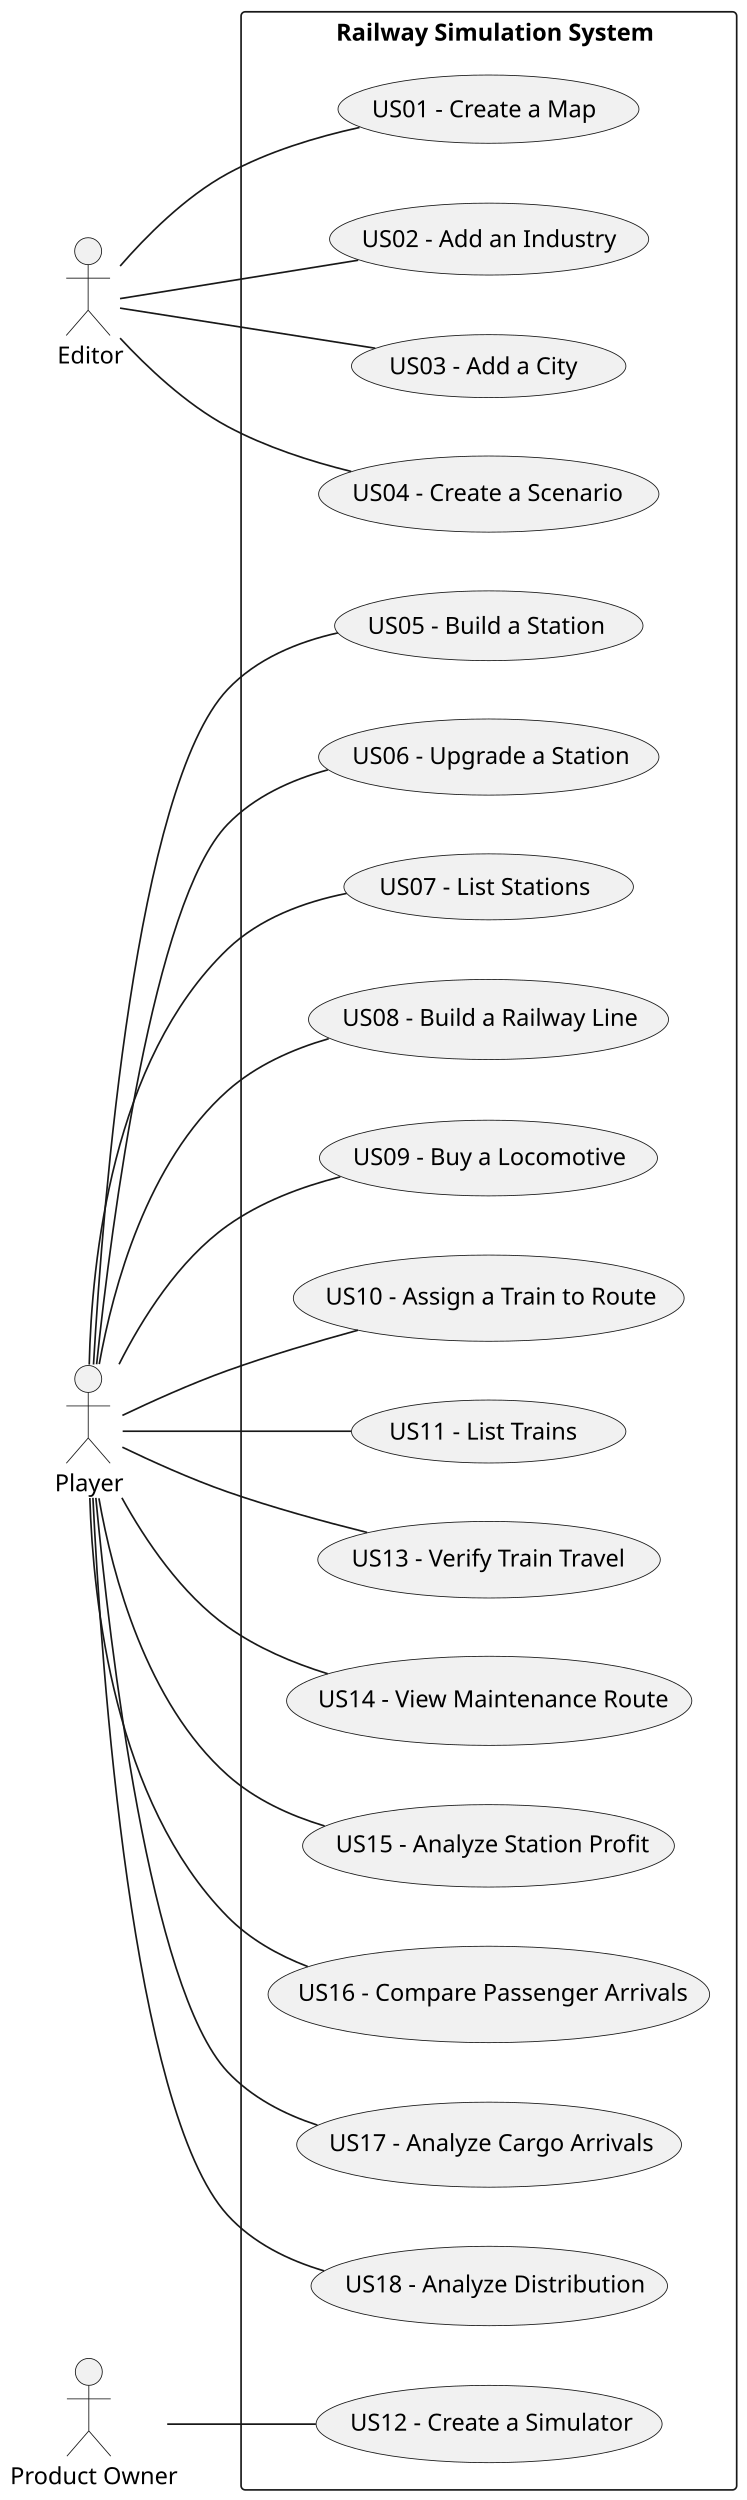
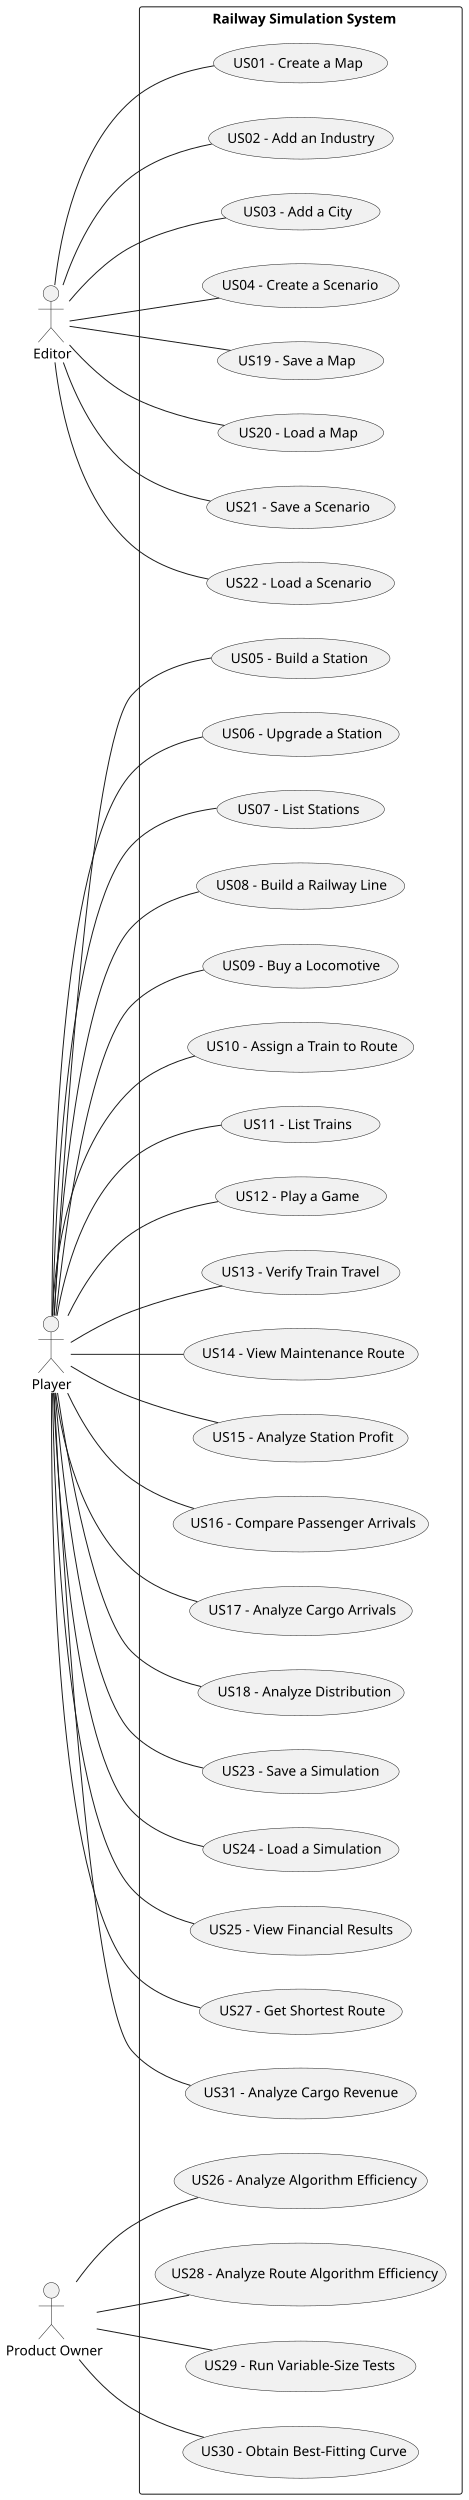
- <svg xmlns="http://www.w3.org/2000/svg" contentStyleType="text/css" height="1483px" preserveAspectRatio="none" style="width:443px;height:1483px;background:#FFFFFF;" version="1.1" viewBox="0 0 443 1483" width="443px" zoomAndPan="magnify">
+ <svg xmlns="http://www.w3.org/2000/svg" contentStyleType="text/css" height="2564px" preserveAspectRatio="none" style="width:480px;height:2564px;background:#FFFFFF;" version="1.1" viewBox="0 0 480 2564" width="480px" zoomAndPan="magnify">
  <defs />
  <g>
    <g id="cluster_Railway Simulation System">
-       <rect fill="none" height="1470" rx="2.5" ry="2.5" style="stroke:#181818;stroke-width:1.0;" width="294" x="143" y="7" />
-       <text fill="#000000" font-family="sans-serif" font-size="14" font-weight="bold" lengthAdjust="spacing" textLength="181.282" x="199.359" y="24.107">Railway Simulation System</text>
+       <rect fill="none" height="2551" rx="2.5" ry="2.5" style="stroke:#181818;stroke-width:1.0;" width="331" x="143" y="7" />
+       <text fill="#000000" font-family="sans-serif" font-size="14" font-weight="bold" lengthAdjust="spacing" textLength="181.282" x="217.859" y="24.107">Railway Simulation System</text>
    </g>
    <g id="elem_US01 - Create a Map">
-       <ellipse cx="289.765" cy="64.753" fill="#F1F1F1" rx="89.265" ry="20.253" style="stroke:#181818;stroke-width:0.5;" />
-       <text fill="#000000" font-family="sans-serif" font-size="14" lengthAdjust="spacing" textLength="132.282" x="220.624" y="69.557">US01 - Create a Map</text>
+       <ellipse cx="308.265" cy="64.753" fill="#F1F1F1" rx="89.265" ry="20.253" style="stroke:#181818;stroke-width:0.5;" />
+       <text fill="#000000" font-family="sans-serif" font-size="14" lengthAdjust="spacing" textLength="132.282" x="239.124" y="69.557">US01 - Create a Map</text>
    </g>
    <g id="elem_US02 - Add an Industry">
-       <ellipse cx="290.158" cy="141.832" fill="#F1F1F1" rx="94.658" ry="21.332" style="stroke:#181818;stroke-width:0.5;" />
-       <text fill="#000000" font-family="sans-serif" font-size="14" lengthAdjust="spacing" textLength="145.523" x="214.582" y="146.581">US02 - Add an Industry</text>
+       <ellipse cx="308.658" cy="141.832" fill="#F1F1F1" rx="94.658" ry="21.332" style="stroke:#181818;stroke-width:0.5;" />
+       <text fill="#000000" font-family="sans-serif" font-size="14" lengthAdjust="spacing" textLength="145.523" x="233.082" y="146.581">US02 - Add an Industry</text>
    </g>
    <g id="elem_US03 - Add a City">
-       <ellipse cx="289.89" cy="217.178" fill="#F1F1F1" rx="81.39" ry="18.678" style="stroke:#181818;stroke-width:0.5;" />
-       <text fill="#000000" font-family="sans-serif" font-size="14" lengthAdjust="spacing" textLength="112.048" x="230.866" y="221.982">US03 - Add a City</text>
+       <ellipse cx="308.39" cy="217.178" fill="#F1F1F1" rx="81.39" ry="18.678" style="stroke:#181818;stroke-width:0.5;" />
+       <text fill="#000000" font-family="sans-serif" font-size="14" lengthAdjust="spacing" textLength="112.048" x="249.366" y="221.982">US03 - Add a City</text>
    </g>
    <g id="elem_US04 - Create a Scenario">
-       <ellipse cx="289.94" cy="293.088" fill="#F1F1F1" rx="100.94" ry="22.588" style="stroke:#181818;stroke-width:0.5;" />
-       <text fill="#000000" font-family="sans-serif" font-size="14" lengthAdjust="spacing" textLength="160.303" x="208.957" y="297.193">US04 - Create a Scenario</text>
+       <ellipse cx="308.44" cy="293.088" fill="#F1F1F1" rx="100.94" ry="22.588" style="stroke:#181818;stroke-width:0.5;" />
+       <text fill="#000000" font-family="sans-serif" font-size="14" lengthAdjust="spacing" textLength="160.303" x="227.457" y="297.193">US04 - Create a Scenario</text>
+     </g>
+     <g id="elem_US19 - Save a Map">
+       <ellipse cx="308.269" cy="369.954" fill="#F1F1F1" rx="85.269" ry="19.454" style="stroke:#181818;stroke-width:0.5;" />
+       <text fill="#000000" font-family="sans-serif" font-size="14" lengthAdjust="spacing" textLength="122.172" x="244.183" y="374.757">US19 - Save a Map</text>
+     </g>
+     <g id="elem_US20 - Load a Map">
+       <ellipse cx="308.471" cy="443.894" fill="#F1F1F1" rx="84.971" ry="19.394" style="stroke:#181818;stroke-width:0.5;" />
+       <text fill="#000000" font-family="sans-serif" font-size="14" lengthAdjust="spacing" textLength="121.406" x="244.768" y="448.698">US20 - Load a Map</text>
+     </g>
+     <g id="elem_US21 - Save a Scenario">
+       <ellipse cx="308.608" cy="520.222" fill="#F1F1F1" rx="96.609" ry="21.722" style="stroke:#181818;stroke-width:0.5;" />
+       <text fill="#000000" font-family="sans-serif" font-size="14" lengthAdjust="spacing" textLength="150.192" x="231.353" y="524.771">US21 - Save a Scenario</text>
+     </g>
+     <g id="elem_US22 - Load a Scenario">
+       <ellipse cx="308.286" cy="598.157" fill="#F1F1F1" rx="96.286" ry="21.657" style="stroke:#181818;stroke-width:0.5;" />
+       <text fill="#000000" font-family="sans-serif" font-size="14" lengthAdjust="spacing" textLength="149.427" x="231.309" y="602.739">US22 - Load a Scenario</text>
    </g>
    <g id="elem_US05 - Build a Station">
-       <ellipse cx="289.969" cy="371.194" fill="#F1F1F1" rx="91.469" ry="20.694" style="stroke:#181818;stroke-width:0.5;" />
-       <text fill="#000000" font-family="sans-serif" font-size="14" lengthAdjust="spacing" textLength="137.744" x="218.097" y="375.998">US05 - Build a Station</text>
+       <ellipse cx="308.469" cy="675.194" fill="#F1F1F1" rx="91.469" ry="20.694" style="stroke:#181818;stroke-width:0.5;" />
+       <text fill="#000000" font-family="sans-serif" font-size="14" lengthAdjust="spacing" textLength="137.744" x="236.597" y="679.998">US05 - Build a Station</text>
    </g>
    <g id="elem_US06 - Upgrade a Station">
-       <ellipse cx="289.946" cy="449.089" fill="#F1F1F1" rx="100.946" ry="22.589" style="stroke:#181818;stroke-width:0.5;" />
-       <text fill="#000000" font-family="sans-serif" font-size="14" lengthAdjust="spacing" textLength="160.316" x="208.958" y="453.193">US06 - Upgrade a Station</text>
+       <ellipse cx="308.446" cy="753.089" fill="#F1F1F1" rx="100.946" ry="22.589" style="stroke:#181818;stroke-width:0.5;" />
+       <text fill="#000000" font-family="sans-serif" font-size="14" lengthAdjust="spacing" textLength="160.316" x="227.458" y="757.193">US06 - Upgrade a Station</text>
    </g>
    <g id="elem_US07 - List Stations">
-       <ellipse cx="289.875" cy="526.075" fill="#F1F1F1" rx="85.875" ry="19.575" style="stroke:#181818;stroke-width:0.5;" />
-       <text fill="#000000" font-family="sans-serif" font-size="14" lengthAdjust="spacing" textLength="123.724" x="225.013" y="530.879">US07 - List Stations</text>
+       <ellipse cx="308.375" cy="830.075" fill="#F1F1F1" rx="85.875" ry="19.575" style="stroke:#181818;stroke-width:0.5;" />
+       <text fill="#000000" font-family="sans-serif" font-size="14" lengthAdjust="spacing" textLength="123.724" x="243.513" y="834.879">US07 - List Stations</text>
    </g>
    <g id="elem_US08 - Build a Railway Line">
-       <ellipse cx="289.791" cy="604.758" fill="#F1F1F1" rx="106.791" ry="23.758" style="stroke:#181818;stroke-width:0.5;" />
-       <text fill="#000000" font-family="sans-serif" font-size="14" lengthAdjust="spacing" textLength="173.53" x="203.026" y="608.555">US08 - Build a Railway Line</text>
+       <ellipse cx="308.291" cy="908.758" fill="#F1F1F1" rx="106.791" ry="23.758" style="stroke:#181818;stroke-width:0.5;" />
+       <text fill="#000000" font-family="sans-serif" font-size="14" lengthAdjust="spacing" textLength="173.53" x="221.526" y="912.555">US08 - Build a Railway Line</text>
    </g>
    <g id="elem_US09 - Buy a Locomotive">
-       <ellipse cx="289.763" cy="686.953" fill="#F1F1F1" rx="100.263" ry="22.453" style="stroke:#181818;stroke-width:0.5;" />
-       <text fill="#000000" font-family="sans-serif" font-size="14" lengthAdjust="spacing" textLength="158.744" x="209.363" y="691.127">US09 - Buy a Locomotive</text>
+       <ellipse cx="308.263" cy="990.953" fill="#F1F1F1" rx="100.263" ry="22.453" style="stroke:#181818;stroke-width:0.5;" />
+       <text fill="#000000" font-family="sans-serif" font-size="14" lengthAdjust="spacing" textLength="158.744" x="227.863" y="995.127">US09 - Buy a Locomotive</text>
    </g>
    <g id="elem_US10 - Assign a Train to Route">
-       <ellipse cx="289.921" cy="770.084" fill="#F1F1F1" rx="115.921" ry="25.584" style="stroke:#181818;stroke-width:0.5;" />
-       <text fill="#000000" font-family="sans-serif" font-size="14" lengthAdjust="spacing" textLength="193.758" x="193.042" y="773.881">US10 - Assign a Train to Route</text>
+       <ellipse cx="308.421" cy="1074.084" fill="#F1F1F1" rx="115.921" ry="25.584" style="stroke:#181818;stroke-width:0.5;" />
+       <text fill="#000000" font-family="sans-serif" font-size="14" lengthAdjust="spacing" textLength="193.758" x="211.542" y="1077.881">US10 - Assign a Train to Route</text>
    </g>
    <g id="elem_US11 - List Trains">
-       <ellipse cx="289.885" cy="849.177" fill="#F1F1F1" rx="81.385" ry="18.677" style="stroke:#181818;stroke-width:0.5;" />
-       <text fill="#000000" font-family="sans-serif" font-size="14" lengthAdjust="spacing" textLength="112.034" x="230.868" y="853.981">US11 - List Trains</text>
+       <ellipse cx="308.385" cy="1153.177" fill="#F1F1F1" rx="81.385" ry="18.677" style="stroke:#181818;stroke-width:0.5;" />
+       <text fill="#000000" font-family="sans-serif" font-size="14" lengthAdjust="spacing" textLength="112.034" x="249.368" y="1157.981">US11 - List Trains</text>
+     </g>
+     <g id="elem_US12 - Play a Game">
+       <ellipse cx="308.712" cy="1226.942" fill="#F1F1F1" rx="87.712" ry="19.942" style="stroke:#181818;stroke-width:0.5;" />
+       <text fill="#000000" font-family="sans-serif" font-size="14" lengthAdjust="spacing" textLength="128.386" x="241.519" y="1231.746">US12 - Play a Game</text>
    </g>
    <g id="elem_US13 - Verify Train Travel">
-       <ellipse cx="290.102" cy="925.22" fill="#F1F1F1" rx="101.602" ry="22.72" style="stroke:#181818;stroke-width:0.5;" />
-       <text fill="#000000" font-family="sans-serif" font-size="14" lengthAdjust="spacing" textLength="161.82" x="208.549" y="929.257">US13 - Verify Train Travel</text>
+       <ellipse cx="308.602" cy="1305.22" fill="#F1F1F1" rx="101.602" ry="22.72" style="stroke:#181818;stroke-width:0.5;" />
+       <text fill="#000000" font-family="sans-serif" font-size="14" lengthAdjust="spacing" textLength="161.82" x="227.049" y="1309.257">US13 - Verify Train Travel</text>
    </g>
    <g id="elem_US14 - View Maintenance Route">
-       <ellipse cx="290.197" cy="1008.939" fill="#F1F1F1" rx="120.197" ry="26.439" style="stroke:#181818;stroke-width:0.5;" />
-       <text fill="#000000" font-family="sans-serif" font-size="14" lengthAdjust="spacing" textLength="203.109" x="188.642" y="1012.736">US14 - View Maintenance Route</text>
+       <ellipse cx="308.697" cy="1388.939" fill="#F1F1F1" rx="120.197" ry="26.439" style="stroke:#181818;stroke-width:0.5;" />
+       <text fill="#000000" font-family="sans-serif" font-size="14" lengthAdjust="spacing" textLength="203.109" x="207.142" y="1392.736">US14 - View Maintenance Route</text>
    </g>
    <g id="elem_US15 - Analyze Station Profit">
-       <ellipse cx="289.781" cy="1094.956" fill="#F1F1F1" rx="110.281" ry="24.456" style="stroke:#181818;stroke-width:0.5;" />
-       <text fill="#000000" font-family="sans-serif" font-size="14" lengthAdjust="spacing" textLength="181.31" x="199.127" y="1098.753">US15 - Analyze Station Profit</text>
+       <ellipse cx="308.281" cy="1474.956" fill="#F1F1F1" rx="110.281" ry="24.456" style="stroke:#181818;stroke-width:0.5;" />
+       <text fill="#000000" font-family="sans-serif" font-size="14" lengthAdjust="spacing" textLength="181.31" x="217.627" y="1478.753">US15 - Analyze Station Profit</text>
    </g>
    <g id="elem_US16 - Compare Passenger Arrivals">
-       <ellipse cx="289.977" cy="1183.095" fill="#F1F1F1" rx="130.977" ry="28.595" style="stroke:#181818;stroke-width:0.5;" />
-       <text fill="#000000" font-family="sans-serif" font-size="14" lengthAdjust="spacing" textLength="226.42" x="176.767" y="1186.892">US16 - Compare Passenger Arrivals</text>
+       <ellipse cx="308.477" cy="1563.095" fill="#F1F1F1" rx="130.977" ry="28.595" style="stroke:#181818;stroke-width:0.5;" />
+       <text fill="#000000" font-family="sans-serif" font-size="14" lengthAdjust="spacing" textLength="226.42" x="195.267" y="1566.892">US16 - Compare Passenger Arrivals</text>
    </g>
    <g id="elem_US17 - Analyze Cargo Arrivals">
-       <ellipse cx="290.143" cy="1272.229" fill="#F1F1F1" rx="114.143" ry="25.229" style="stroke:#181818;stroke-width:0.5;" />
-       <text fill="#000000" font-family="sans-serif" font-size="14" lengthAdjust="spacing" textLength="189.848" x="195.219" y="1276.025">US17 - Analyze Cargo Arrivals</text>
+       <ellipse cx="308.643" cy="1652.229" fill="#F1F1F1" rx="114.143" ry="25.229" style="stroke:#181818;stroke-width:0.5;" />
+       <text fill="#000000" font-family="sans-serif" font-size="14" lengthAdjust="spacing" textLength="189.848" x="213.719" y="1656.025">US17 - Analyze Cargo Arrivals</text>
    </g>
    <g id="elem_US18 - Analyze Distribution">
-       <ellipse cx="290.244" cy="1356.049" fill="#F1F1F1" rx="105.744" ry="23.549" style="stroke:#181818;stroke-width:0.5;" />
-       <text fill="#000000" font-family="sans-serif" font-size="14" lengthAdjust="spacing" textLength="171.185" x="204.651" y="1359.846">US18 - Analyze Distribution</text>
-     </g>
-     <g id="elem_US12 - Create a Simulator">
-       <ellipse cx="290.137" cy="1437.927" fill="#F1F1F1" rx="102.637" ry="22.927" style="stroke:#181818;stroke-width:0.5;" />
-       <text fill="#000000" font-family="sans-serif" font-size="14" lengthAdjust="spacing" textLength="164.179" x="207.694" y="1441.858">US12 - Create a Simulator</text>
+       <ellipse cx="308.744" cy="1736.049" fill="#F1F1F1" rx="105.744" ry="23.549" style="stroke:#181818;stroke-width:0.5;" />
+       <text fill="#000000" font-family="sans-serif" font-size="14" lengthAdjust="spacing" textLength="171.185" x="223.151" y="1739.846">US18 - Analyze Distribution</text>
+     </g>
+     <g id="elem_US23 - Save a Simulation">
+       <ellipse cx="308.44" cy="1817.088" fill="#F1F1F1" rx="100.94" ry="22.588" style="stroke:#181818;stroke-width:0.5;" />
+       <text fill="#000000" font-family="sans-serif" font-size="14" lengthAdjust="spacing" textLength="160.303" x="227.457" y="1821.193">US23 - Save a Simulation</text>
+     </g>
+     <g id="elem_US24 - Load a Simulation">
+       <ellipse cx="308.607" cy="1897.022" fill="#F1F1F1" rx="100.607" ry="22.521" style="stroke:#181818;stroke-width:0.5;" />
+       <text fill="#000000" font-family="sans-serif" font-size="14" lengthAdjust="spacing" textLength="159.537" x="227.911" y="1901.16">US24 - Load a Simulation</text>
+     </g>
+     <g id="elem_US25 - View Financial Results">
+       <ellipse cx="308.439" cy="1980.088" fill="#F1F1F1" rx="113.439" ry="25.088" style="stroke:#181818;stroke-width:0.5;" />
+       <text fill="#000000" font-family="sans-serif" font-size="14" lengthAdjust="spacing" textLength="188.296" x="214.291" y="1983.885">US25 - View Financial Results</text>
+     </g>
+     <g id="elem_US27 - Get Shortest Route">
+       <ellipse cx="308.517" cy="2063.204" fill="#F1F1F1" rx="104.017" ry="23.203" style="stroke:#181818;stroke-width:0.5;" />
+       <text fill="#000000" font-family="sans-serif" font-size="14" lengthAdjust="spacing" textLength="167.303" x="224.866" y="2067">US27 - Get Shortest Route</text>
+     </g>
+     <g id="elem_US31 - Analyze Cargo Revenue">
+       <ellipse cx="308.415" cy="2147.083" fill="#F1F1F1" rx="118.415" ry="26.083" style="stroke:#181818;stroke-width:0.5;" />
+       <text fill="#000000" font-family="sans-serif" font-size="14" lengthAdjust="spacing" textLength="199.22" x="208.805" y="2150.88">US31 - Analyze Cargo Revenue</text>
+     </g>
+     <g id="elem_US26 - Analyze Algorithm Efficiency">
+       <ellipse cx="308.392" cy="2236.878" fill="#F1F1F1" rx="129.892" ry="28.378" style="stroke:#181818;stroke-width:0.5;" />
+       <text fill="#000000" font-family="sans-serif" font-size="14" lengthAdjust="spacing" textLength="224.089" x="196.348" y="2240.675">US26 - Analyze Algorithm Efficiency</text>
+     </g>
+     <g id="elem_US28 - Analyze Route Algorithm Efficiency">
+       <ellipse cx="308.274" cy="2332.755" fill="#F1F1F1" rx="149.274" ry="32.255" style="stroke:#181818;stroke-width:0.5;" />
+       <text fill="#000000" font-family="sans-serif" font-size="14" lengthAdjust="spacing" textLength="265.337" x="175.606" y="2336.552">US28 - Analyze Route Algorithm Efficiency</text>
+     </g>
+     <g id="elem_US29 - Run Variable-Size Tests">
+       <ellipse cx="308.546" cy="2427.009" fill="#F1F1F1" rx="118.046" ry="26.009" style="stroke:#181818;stroke-width:0.5;" />
+       <text fill="#000000" font-family="sans-serif" font-size="14" lengthAdjust="spacing" textLength="198.413" x="209.339" y="2430.806">US29 - Run Variable-Size Tests</text>
+     </g>
+     <g id="elem_US30 - Obtain Best-Fitting Curve">
+       <ellipse cx="308.397" cy="2515.079" fill="#F1F1F1" rx="120.897" ry="26.579" style="stroke:#181818;stroke-width:0.5;" />
+       <text fill="#000000" font-family="sans-serif" font-size="14" lengthAdjust="spacing" textLength="204.634" x="206.08" y="2518.876">US30 - Obtain Best-Fitting Curve</text>
    </g>
    <g id="elem_Editor">
-       <ellipse cx="52.286" cy="149" fill="#F1F1F1" rx="8" ry="8" style="stroke:#181818;stroke-width:0.5;" />
-       <path d="M52.286,157 L52.286,184 M39.286,165 L65.286,165 M52.286,184 L39.286,199 M52.286,184 L65.286,199 " fill="none" style="stroke:#181818;stroke-width:0.5;" />
-       <text fill="#000000" font-family="sans-serif" font-size="14" lengthAdjust="spacing" textLength="36.572" x="34" y="215.607">Editor</text>
+       <ellipse cx="52.286" cy="301" fill="#F1F1F1" rx="8" ry="8" style="stroke:#181818;stroke-width:0.5;" />
+       <path d="M52.286,309 L52.286,336 M39.286,317 L65.286,317 M52.286,336 L39.286,351 M52.286,336 L65.286,351 " fill="none" style="stroke:#181818;stroke-width:0.5;" />
+       <text fill="#000000" font-family="sans-serif" font-size="14" lengthAdjust="spacing" textLength="36.572" x="34" y="367.607">Editor</text>
    </g>
    <g id="elem_Player">
-       <ellipse cx="52.341" cy="818" fill="#F1F1F1" rx="8" ry="8" style="stroke:#181818;stroke-width:0.5;" />
-       <path d="M52.341,826 L52.341,853 M39.341,834 L65.341,834 M52.341,853 L39.341,868 M52.341,853 L65.341,868 " fill="none" style="stroke:#181818;stroke-width:0.5;" />
-       <text fill="#000000" font-family="sans-serif" font-size="14" lengthAdjust="spacing" textLength="39.683" x="32.5" y="884.607">Player</text>
+       <ellipse cx="52.341" cy="1358" fill="#F1F1F1" rx="8" ry="8" style="stroke:#181818;stroke-width:0.5;" />
+       <path d="M52.341,1366 L52.341,1393 M39.341,1374 L65.341,1374 M52.341,1393 L39.341,1408 M52.341,1393 L65.341,1408 " fill="none" style="stroke:#181818;stroke-width:0.5;" />
+       <text fill="#000000" font-family="sans-serif" font-size="14" lengthAdjust="spacing" textLength="39.683" x="32.5" y="1424.607">Player</text>
    </g>
    <g id="elem_PO">
-       <ellipse cx="52.686" cy="1407" fill="#F1F1F1" rx="8" ry="8" style="stroke:#181818;stroke-width:0.5;" />
-       <path d="M52.686,1415 L52.686,1442 M39.686,1423 L65.686,1423 M52.686,1442 L39.686,1457 M52.686,1442 L65.686,1457 " fill="none" style="stroke:#181818;stroke-width:0.5;" />
-       <text fill="#000000" font-family="sans-serif" font-size="14" lengthAdjust="spacing" textLength="93.372" x="6" y="1473.607">Product Owner</text>
+       <ellipse cx="52.686" cy="2349" fill="#F1F1F1" rx="8" ry="8" style="stroke:#181818;stroke-width:0.5;" />
+       <path d="M52.686,2357 L52.686,2384 M39.686,2365 L65.686,2365 M52.686,2384 L39.686,2399 M52.686,2384 L65.686,2399 " fill="none" style="stroke:#181818;stroke-width:0.5;" />
+       <text fill="#000000" font-family="sans-serif" font-size="14" lengthAdjust="spacing" textLength="93.372" x="6" y="2415.607">Product Owner</text>
    </g>
    <g id="link_Editor_US01 - Create a Map">
-       <path d="M71.27,157.82 C86.42,140.38 109.71,116.8 135,103 C158.93,89.94 187.39,81.3 213.28,75.61 " fill="none" id="Editor-US01 - Create a Map" style="stroke:#181818;stroke-width:1.0;" />
+       <path d="M56.18,292.4 C61.87,240.93 79.62,151.85 135,103 C158.11,82.61 189.66,72.38 219.46,67.46 " fill="none" id="Editor-US01 - Create a Map" style="stroke:#181818;stroke-width:1.0;" />
    </g>
    <g id="link_Editor_US02 - Add an Industry">
-       <path d="M71.2,177.14 C100.88,172.35 162.37,162.43 212.47,154.35 " fill="none" id="Editor-US02 - Add an Industry" style="stroke:#181818;stroke-width:1.0;" />
+       <path d="M64.6,292.39 C76.38,257.74 98.45,208.73 135,181 C158.48,163.18 188.61,153.24 217.1,147.78 " fill="none" id="Editor-US02 - Add an Industry" style="stroke:#181818;stroke-width:1.0;" />
    </g>
    <g id="link_Editor_US03 - Add a City">
-       <path d="M71.2,182.78 C102.92,187.76 170.94,198.45 222.58,206.57 " fill="none" id="Editor-US03 - Add a City" style="stroke:#181818;stroke-width:1.0;" />
+       <path d="M71.02,308.98 C86.02,290.94 109.24,266.67 135,253 C164.59,237.3 200.43,228.44 231.76,223.45 " fill="none" id="Editor-US03 - Add a City" style="stroke:#181818;stroke-width:1.0;" />
    </g>
    <g id="link_Editor_US04 - Create a Scenario">
-       <path d="M71.24,200.59 C86.54,217.09 110.06,239.62 135,253 C157.52,265.08 183.87,273.65 208.34,279.67 " fill="none" id="Editor-US04 - Create a Scenario" style="stroke:#181818;stroke-width:1.0;" />
+       <path d="M71.36,329.26 C102.87,324.42 170.15,314.09 224.87,305.69 " fill="none" id="Editor-US04 - Create a Scenario" style="stroke:#181818;stroke-width:1.0;" />
+     </g>
+     <g id="link_Editor_US19 - Save a Map">
+       <path d="M71.36,334.67 C105.12,339.72 179.99,350.92 236.43,359.37 " fill="none" id="Editor-US19 - Save a Map" style="stroke:#181818;stroke-width:1.0;" />
+     </g>
+     <g id="link_Editor_US20 - Load a Map">
+       <path d="M71.28,353.8 C86.44,370.9 109.73,393.92 135,407 C164.24,422.13 199.34,431.08 230.23,436.37 " fill="none" id="Editor-US20 - Load a Map" style="stroke:#181818;stroke-width:1.0;" />
+     </g>
+     <g id="link_Editor_US21 - Save a Scenario">
+       <path d="M64.97,371.76 C76.91,405.92 98.99,453.83 135,481 C158.16,498.47 187.73,508.36 215.82,513.88 " fill="none" id="Editor-US21 - Save a Scenario" style="stroke:#181818;stroke-width:1.0;" />
+     </g>
+     <g id="link_Editor_US22 - Load a Scenario">
+       <path d="M56.38,371.65 C62.29,422.7 80.27,510.59 135,559 C156.62,578.12 185.62,588.46 213.66,593.89 " fill="none" id="Editor-US22 - Load a Scenario" style="stroke:#181818;stroke-width:1.0;" />
    </g>
    <g id="link_Player_US05 - Build a Station">
-       <path d="M55.47,809.41 C61.11,712.43 80.57,466.73 135,409 C152.1,390.87 176.35,380.81 200.57,375.38 " fill="none" id="Player-US05 - Build a Station" style="stroke:#181818;stroke-width:1.0;" />
+       <path d="M55.65,1349.07 C63.44,1211.11 92,760.38 135,713 C155.71,690.18 186.75,679.42 216.81,674.77 " fill="none" id="Player-US05 - Build a Station" style="stroke:#181818;stroke-width:1.0;" />
    </g>
    <g id="link_Player_US06 - Upgrade a Station">
-       <path d="M57.32,809.27 C66.18,725.48 90.8,534.62 135,489 C150.86,472.63 172.49,462.66 194.53,456.66 " fill="none" id="Player-US06 - Upgrade a Station" style="stroke:#181818;stroke-width:1.0;" />
+       <path d="M53.28,1349.48 C53.47,1229.85 60.4,874.79 135,793 C153.75,772.44 180.8,761.42 207.94,755.76 " fill="none" id="Player-US06 - Upgrade a Station" style="stroke:#181818;stroke-width:1.0;" />
    </g>
    <g id="link_Player_US07 - List Stations">
-       <path d="M52.94,809.46 C54.33,747.74 66.44,628.75 135,563 C153.95,544.82 180.2,535.06 205.65,529.96 " fill="none" id="Player-US07 - List Stations" style="stroke:#181818;stroke-width:1.0;" />
+       <path d="M54.08,1349.33 C56.53,1239.78 69.24,936.58 135,867 C157.3,843.4 190.71,833.01 222.2,828.92 " fill="none" id="Player-US07 - List Stations" style="stroke:#181818;stroke-width:1.0;" />
    </g>
    <g id="link_Player_US08 - Build a Railway Line">
-       <path d="M58.87,809.18 C67.14,763.46 87.38,689.34 135,647 C151.78,632.08 173.35,622.4 195.01,616.14 " fill="none" id="Player-US08 - Build a Railway Line" style="stroke:#181818;stroke-width:1.0;" />
+       <path d="M55.51,1349.22 C61.21,1252.41 80.76,1008.3 135,951 C153.12,931.86 178.37,920.82 203.98,914.61 " fill="none" id="Player-US08 - Build a Railway Line" style="stroke:#181818;stroke-width:1.0;" />
    </g>
    <g id="link_Player_US09 - Buy a Locomotive">
-       <path d="M70.63,809.28 C84.29,782.21 105.93,747.66 135,727 C154.59,713.08 178.65,704 201.88,698.08 " fill="none" id="Player-US09 - Buy a Locomotive" style="stroke:#181818;stroke-width:1.0;" />
+       <path d="M57.26,1349.4 C66.01,1265.9 90.41,1075.77 135,1031 C154.63,1011.29 181.94,1000.51 209.05,994.82 " fill="none" id="Player-US09 - Buy a Locomotive" style="stroke:#181818;stroke-width:1.0;" />
    </g>
    <g id="link_Player_US10 - Assign a Train to Route">
-       <path d="M72.61,839.62 C88.93,831.84 113.16,820.83 135,813 C159.82,804.1 187.43,795.89 212.34,789.07 " fill="none" id="Player-US10 - Assign a Train to Route" style="stroke:#181818;stroke-width:1.0;" />
+       <path d="M53.72,1349.48 C56.28,1290.29 70.09,1178.94 135,1117 C152.75,1100.06 176.11,1089.5 199.89,1082.98 " fill="none" id="Player-US10 - Assign a Train to Route" style="stroke:#181818;stroke-width:1.0;" />
    </g>
    <g id="link_Player_US11 - List Trains">
-       <path d="M72.77,849 C102.16,849 159.86,849 208.27,849 " fill="none" id="Player-US11 - List Trains" style="stroke:#181818;stroke-width:1.0;" />
+       <path d="M58.47,1349.46 C66.4,1303.74 86.32,1229.57 135,1189 C160.5,1167.75 195.37,1158.04 227.09,1153.92 " fill="none" id="Player-US11 - List Trains" style="stroke:#181818;stroke-width:1.0;" />
+     </g>
+     <g id="link_Player_US12 - Play a Game">
+       <path d="M69.67,1349.47 C83.09,1321.63 104.87,1285.75 135,1265 C160.89,1247.17 193.7,1237.53 223.74,1232.37 " fill="none" id="Player-US12 - Play a Game" style="stroke:#181818;stroke-width:1.0;" />
    </g>
    <g id="link_Player_US13 - Verify Train Travel">
-       <path d="M72.58,858.48 C88.87,866.32 113.09,877.37 135,885 C161.61,894.26 191.46,902.5 217.75,909.05 " fill="none" id="Player-US13 - Verify Train Travel" style="stroke:#181818;stroke-width:1.0;" />
+       <path d="M72.57,1376.81 C88.66,1366.99 112.59,1353.47 135,1345 C164.62,1333.8 198.33,1325.14 228.04,1318.79 " fill="none" id="Player-US13 - Verify Train Travel" style="stroke:#181818;stroke-width:1.0;" />
    </g>
    <g id="link_Player_US14 - View Maintenance Route">
-       <path d="M72.3,888.5 C86.27,913.84 107.62,945.53 135,965 C152.56,977.49 173.6,986.45 194.41,992.88 " fill="none" id="Player-US14 - View Maintenance Route" style="stroke:#181818;stroke-width:1.0;" />
+       <path d="M72.59,1389 C97.63,1389 143.64,1389 188.35,1389 " fill="none" id="Player-US14 - View Maintenance Route" style="stroke:#181818;stroke-width:1.0;" />
    </g>
    <g id="link_Player_US15 - Analyze Station Profit">
-       <path d="M58.68,888.8 C66.79,934.93 86.91,1010.09 135,1053 C151.13,1067.39 171.73,1076.91 192.57,1083.19 " fill="none" id="Player-US15 - Analyze Station Profit" style="stroke:#181818;stroke-width:1.0;" />
+       <path d="M72.59,1401.13 C88.7,1410.91 112.64,1424.4 135,1433 C163.2,1443.84 195.08,1452.53 223.7,1459.14 " fill="none" id="Player-US15 - Analyze Station Profit" style="stroke:#181818;stroke-width:1.0;" />
    </g>
    <g id="link_Player_US16 - Compare Passenger Arrivals">
-       <path d="M53.29,888.62 C55.18,950.24 67.97,1069 135,1137 C148.12,1150.31 164.93,1159.81 182.58,1166.58 " fill="none" id="Player-US16 - Compare Passenger Arrivals" style="stroke:#181818;stroke-width:1.0;" />
+       <path d="M69.36,1428.79 C82.74,1457.41 104.61,1494.74 135,1517 C153.75,1530.74 176.32,1540.37 198.87,1547.13 " fill="none" id="Player-US16 - Compare Passenger Arrivals" style="stroke:#181818;stroke-width:1.0;" />
    </g>
    <g id="link_Player_US17 - Analyze Cargo Arrivals">
-       <path d="M56.86,888.54 C65.03,975.57 88.77,1179.86 135,1229 C149.27,1244.16 168.39,1254.13 188.3,1260.65 " fill="none" id="Player-US17 - Analyze Cargo Arrivals" style="stroke:#181818;stroke-width:1.0;" />
+       <path d="M57.09,1428.56 C63.74,1478.05 82.5,1562 135,1609 C153.74,1625.78 178.03,1636.23 202.44,1642.69 " fill="none" id="Player-US17 - Analyze Cargo Arrivals" style="stroke:#181818;stroke-width:1.0;" />
    </g>
    <g id="link_Player_US18 - Analyze Distribution">
-       <path d="M55.12,888.51 C60.06,989.17 78.21,1251.68 135,1314 C150.03,1330.49 170.83,1340.76 192.29,1347.1 " fill="none" id="Player-US18 - Analyze Distribution" style="stroke:#181818;stroke-width:1.0;" />
-     </g>
-     <g id="link_PO_US12 - Create a Simulator">
-       <path d="M99.19,1438 C124.33,1438 156.6,1438 187.38,1438 " fill="none" id="PO-US12 - Create a Simulator" style="stroke:#181818;stroke-width:1.0;" />
+       <path d="M59.01,1428.6 C70.07,1502.44 97.19,1657.02 135,1694 C154.17,1712.75 180.24,1723.61 206.29,1729.77 " fill="none" id="Player-US18 - Analyze Distribution" style="stroke:#181818;stroke-width:1.0;" />
+     </g>
+     <g id="link_Player_US23 - Save a Simulation">
+       <path d="M56.49,1428.52 C64.02,1517.1 86.66,1727.64 135,1777 C154.36,1796.77 181.43,1807.58 208.39,1813.29 " fill="none" id="Player-US23 - Save a Simulation" style="stroke:#181818;stroke-width:1.0;" />
+     </g>
+     <g id="link_Player_US24 - Load a Simulation">
+       <path d="M54.93,1428.52 C59.42,1529.85 76.62,1795.29 135,1857 C154.23,1877.32 181.58,1888.25 208.85,1893.9 " fill="none" id="Player-US24 - Load a Simulation" style="stroke:#181818;stroke-width:1.0;" />
+     </g>
+     <g id="link_Player_US25 - View Financial Results">
+       <path d="M53.88,1428.88 C55.79,1542.13 67.2,1862.31 135,1937 C151.7,1955.4 174.95,1966.48 198.99,1973.02 " fill="none" id="Player-US25 - View Financial Results" style="stroke:#181818;stroke-width:1.0;" />
+     </g>
+     <g id="link_Player_US27 - Get Shortest Route">
+       <path d="M52.95,1428.71 C52.05,1553.43 55.97,1934.18 135,2022 C153.12,2042.14 179.17,2053.27 205.55,2059.22 " fill="none" id="Player-US27 - Get Shortest Route" style="stroke:#181818;stroke-width:1.0;" />
+     </g>
+     <g id="link_Player_US31 - Analyze Cargo Revenue">
+       <path d="M55.42,1428.63 C62.69,1571.13 90.35,2051.82 135,2103 C150.64,2120.93 172.48,2132.06 195.38,2138.85 " fill="none" id="Player-US31 - Analyze Cargo Revenue" style="stroke:#181818;stroke-width:1.0;" />
+     </g>
+     <g id="link_PO_US26 - Analyze Algorithm Efficiency">
+       <path d="M78.15,2340.41 C92.46,2320.47 112.17,2297.52 135,2283 C155.53,2269.95 179.69,2260.57 203.32,2253.85 " fill="none" id="PO-US26 - Analyze Algorithm Efficiency" style="stroke:#181818;stroke-width:1.0;" />
+     </g>
+     <g id="link_PO_US28 - Analyze Route Algorithm Efficiency">
+       <path d="M99.2,2371.54 C125.77,2366.63 160.52,2360.2 194.01,2354 " fill="none" id="PO-US28 - Analyze Route Algorithm Efficiency" style="stroke:#181818;stroke-width:1.0;" />
+     </g>
+     <g id="link_PO_US29 - Run Variable-Size Tests">
+       <path d="M99.2,2388.46 C132.13,2394.55 177.62,2402.97 217.7,2410.38 " fill="none" id="PO-US29 - Run Variable-Size Tests" style="stroke:#181818;stroke-width:1.0;" />
+     </g>
+     <g id="link_PO_US30 - Obtain Best-Fitting Curve">
+       <path d="M81.2,2419.94 C95.4,2437.65 114.09,2457.32 135,2470 C157.36,2483.56 183.76,2493.07 209.09,2499.73 " fill="none" id="PO-US30 - Obtain Best-Fitting Curve" style="stroke:#181818;stroke-width:1.0;" />
    </g>
  </g>
</svg>
